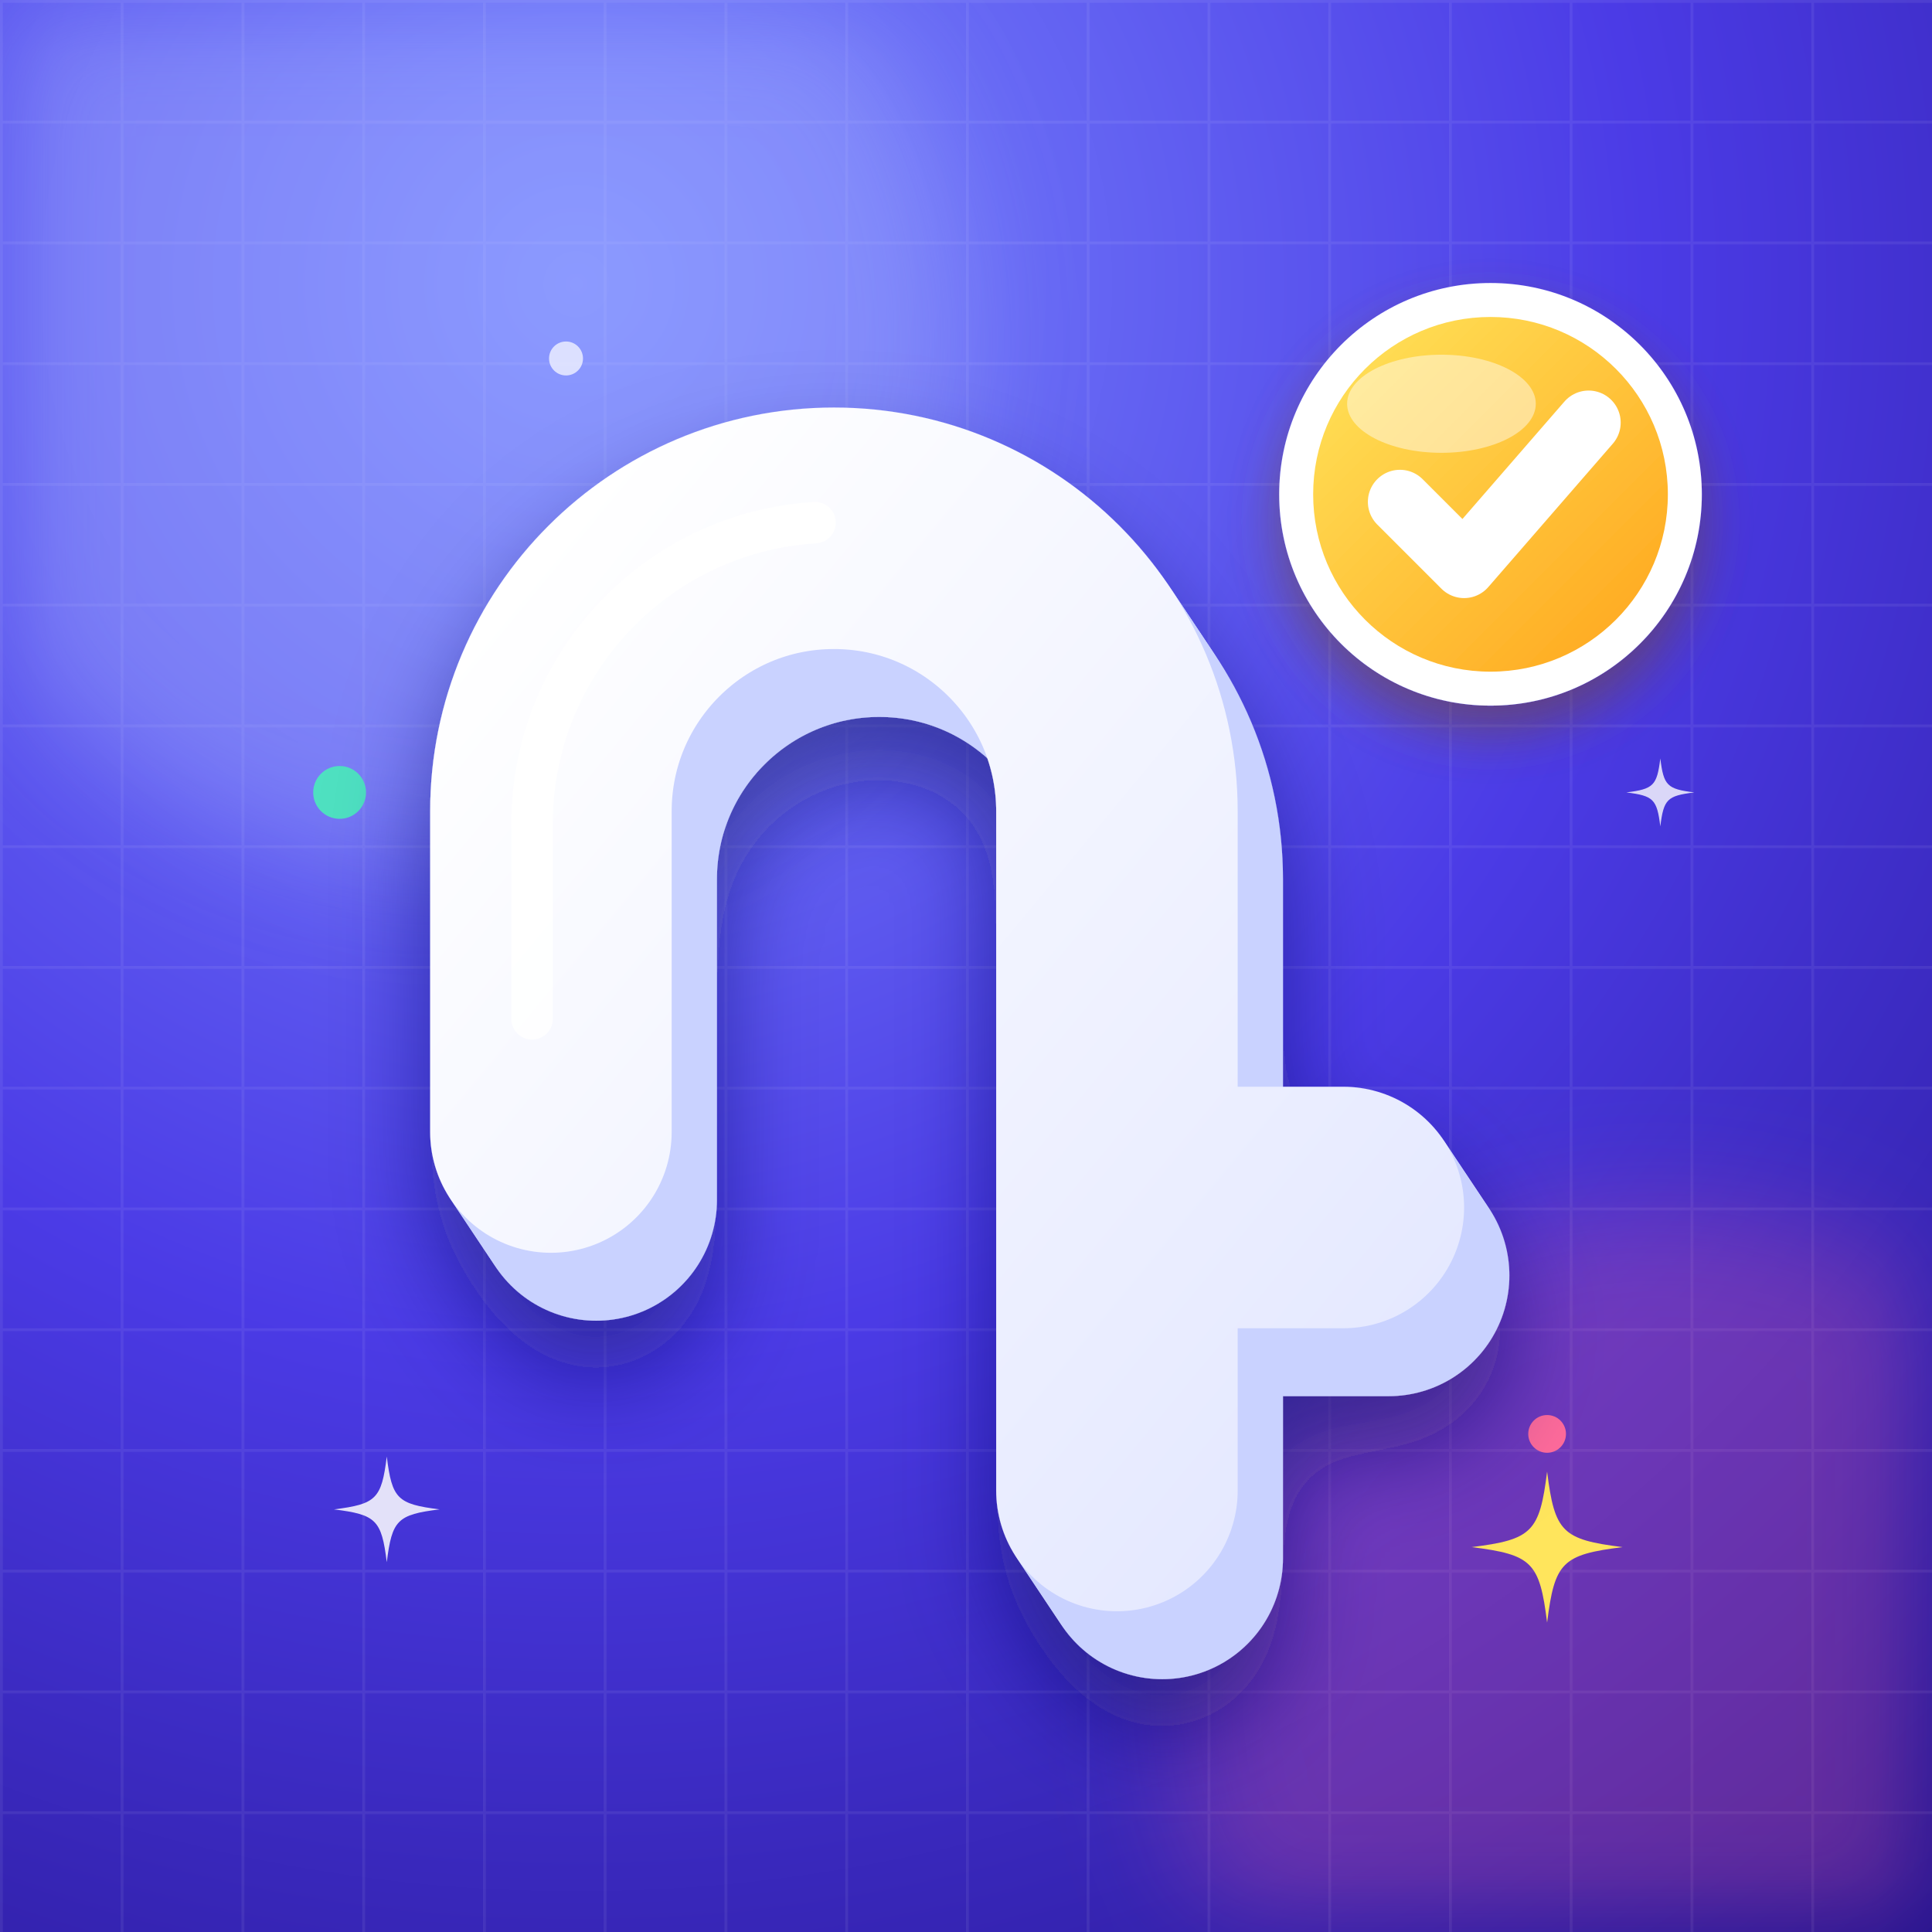
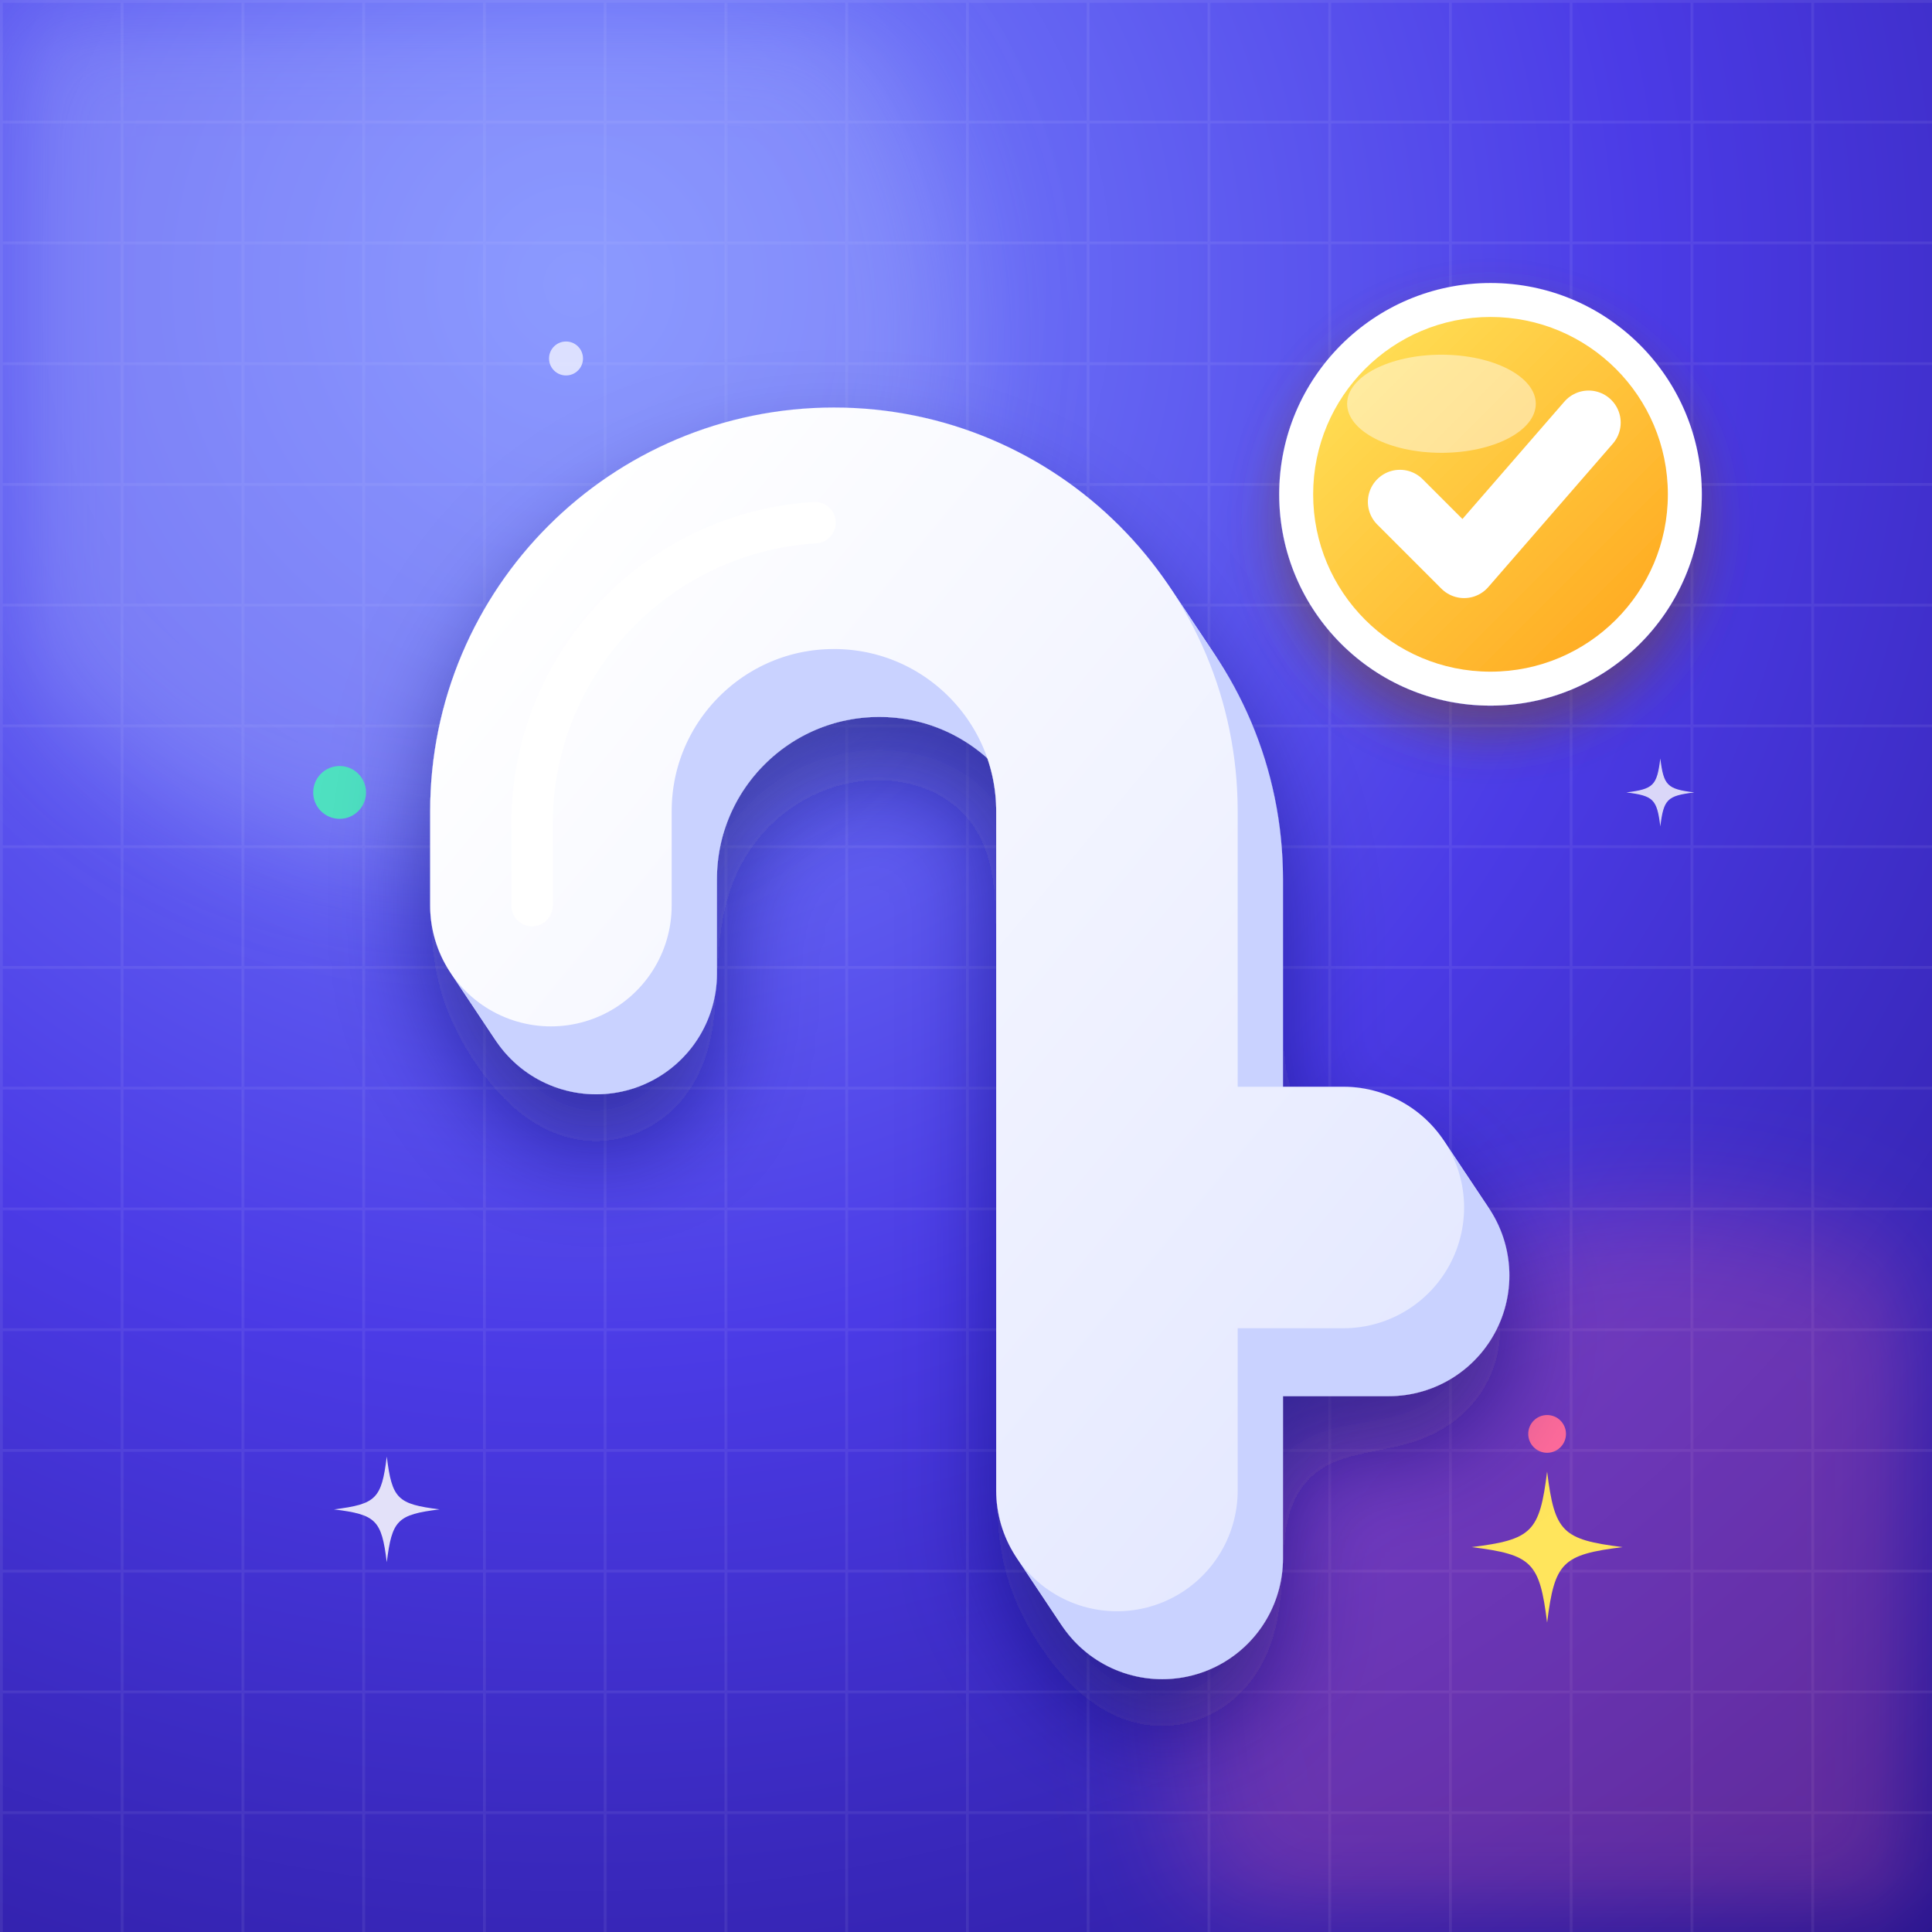
<svg xmlns="http://www.w3.org/2000/svg" data-k="1" width="1024" height="1024" viewBox="0 0 1024 1024">
  <defs>
    <filter id="blur" x="-50%" y="-50%" width="200%" height="200%">
      <feGaussianBlur stdDeviation="30" />
    </filter>
    <filter id="blur8">
      <feGaussianBlur stdDeviation="8" />
    </filter>
    <linearGradient id="gl" x1="0" y1="0" x2="0" y2="1">
      <stop offset="0" stop-color="#fff" stop-opacity=".55" />
      <stop offset="1" stop-color="#fff" stop-opacity="0" />
    </linearGradient>
    <filter id="ds" x="-30%" y="-30%" width="160%" height="160%">
      <feDropShadow dx="0" dy="30" stdDeviation="26" flood-color="#120a6b" flood-opacity="0.55" />
    </filter>
    <filter id="sm" x="-30%" y="-30%" width="160%" height="160%">
      <feDropShadow dx="0" dy="14" stdDeviation="14" flood-color="#7a4a00" flood-opacity="0.45" />
    </filter>
    <radialGradient id="bg" cx=".3" cy=".15" r="1.1">
      <stop offset="0" stop-color="#7C8CFF" />
      <stop offset=".5" stop-color="#4B3BE6" />
      <stop offset="1" stop-color="#26148F" />
    </radialGradient>
    <linearGradient id="lt" x1="0" y1="0" x2="1" y2="1">
      <stop offset="0" stop-color="#FFFFFF" />
      <stop offset="1" stop-color="#E4E8FF" />
    </linearGradient>
    <linearGradient id="ck" x1="0" y1="0" x2="1" y2="1">
      <stop offset="0" stop-color="#FFE55C" />
      <stop offset="1" stop-color="#FFA41B" />
    </linearGradient>
    <pattern id="grid" width="64" height="64" patternUnits="userSpaceOnUse">
      <path d="M64 0 H0 V64" fill="none" stroke="#fff" stroke-opacity=".07" stroke-width="3" />
    </pattern>
  </defs>
  <rect width="1024" height="1024" fill="url(#bg)" />
  <rect width="1024" height="1024" fill="url(#grid)" />
  <circle cx="230" cy="180" r="280" fill="#A9B4FF" opacity=".35" filter="url(#blur)" />
  <circle cx="880" cy="900" r="260" fill="#FF5FA2" opacity=".25" filter="url(#blur)" />
  <path transform="translate(820 820) scale(1.0)" d="M0 -40 C4 -8 8 -4 40 0 C8 4 4 8 0 40 C-4 8 -8 4 -40 0 C-8 -4 -4 -8 0 -40Z" fill="#FFE55C" opacity="1" />
  <path transform="translate(205 800) scale(0.7)" d="M0 -40 C4 -8 8 -4 40 0 C8 4 4 8 0 40 C-4 8 -8 4 -40 0 C-8 -4 -4 -8 0 -40Z" fill="#fff" opacity="0.85" />
  <path transform="translate(880 420) scale(0.45)" d="M0 -40 C4 -8 8 -4 40 0 C8 4 4 8 0 40 C-4 8 -8 4 -40 0 C-8 -4 -4 -8 0 -40Z" fill="#fff" opacity="0.8" />
  <circle cx="180" cy="420" r="14" fill="#4EE1C1" />
  <circle cx="820" cy="760" r="10" fill="#FF6B9A" />
  <circle cx="300" cy="190" r="9" fill="#fff" opacity=".7" />
  <g filter="url(#ds)">
-     <path d="M292 600 V430 a150 150 0 0 1 300 0 V790 M592 640 H712" transform="translate(24 36)" fill="none" stroke="#C9D2FF" stroke-width="128" stroke-linecap="round" stroke-linejoin="round" opacity="1" />
-     <path d="M292 600 V430 a150 150 0 0 1 300 0 V790 M592 640 H712" transform="translate(22 33)" fill="none" stroke="#C9D2FF" stroke-width="128" stroke-linecap="round" stroke-linejoin="round" opacity="1" />
-     <path d="M292 600 V430 a150 150 0 0 1 300 0 V790 M592 640 H712" transform="translate(20 30)" fill="none" stroke="#C9D2FF" stroke-width="128" stroke-linecap="round" stroke-linejoin="round" opacity="1" />
-     <path d="M292 600 V430 a150 150 0 0 1 300 0 V790 M592 640 H712" transform="translate(18 27)" fill="none" stroke="#C9D2FF" stroke-width="128" stroke-linecap="round" stroke-linejoin="round" opacity="1" />
-     <path d="M292 600 V430 a150 150 0 0 1 300 0 V790 M592 640 H712" transform="translate(16 24)" fill="none" stroke="#C9D2FF" stroke-width="128" stroke-linecap="round" stroke-linejoin="round" opacity="1" />
-     <path d="M292 600 V430 a150 150 0 0 1 300 0 V790 M592 640 H712" transform="translate(14 21)" fill="none" stroke="#C9D2FF" stroke-width="128" stroke-linecap="round" stroke-linejoin="round" opacity="1" />
-     <path d="M292 600 V430 a150 150 0 0 1 300 0 V790 M592 640 H712" transform="translate(12 18)" fill="none" stroke="#C9D2FF" stroke-width="128" stroke-linecap="round" stroke-linejoin="round" opacity="1" />
-     <path d="M292 600 V430 a150 150 0 0 1 300 0 V790 M592 640 H712" transform="translate(10 15)" fill="none" stroke="#C9D2FF" stroke-width="128" stroke-linecap="round" stroke-linejoin="round" opacity="1" />
-     <path d="M292 600 V430 a150 150 0 0 1 300 0 V790 M592 640 H712" transform="translate(8 12)" fill="none" stroke="#C9D2FF" stroke-width="128" stroke-linecap="round" stroke-linejoin="round" opacity="1" />
-     <path d="M292 600 V430 a150 150 0 0 1 300 0 V790 M592 640 H712" transform="translate(6 9)" fill="none" stroke="#C9D2FF" stroke-width="128" stroke-linecap="round" stroke-linejoin="round" opacity="1" />
-     <path d="M292 600 V430 a150 150 0 0 1 300 0 V790 M592 640 H712" transform="translate(4 6)" fill="none" stroke="#C9D2FF" stroke-width="128" stroke-linecap="round" stroke-linejoin="round" opacity="1" />
-     <path d="M292 600 V430 a150 150 0 0 1 300 0 V790 M592 640 H712" transform="translate(2 3)" fill="none" stroke="#C9D2FF" stroke-width="128" stroke-linecap="round" stroke-linejoin="round" opacity="1" />
-     <path d="M292 600 V430 a150 150 0 0 1 300 0 V790 M592 640 H712" fill="none" stroke="url(#lt)" stroke-width="128" stroke-linecap="round" stroke-linejoin="round" />
+     <path d="M292 480 V430 a150 150 0 0 1 300 0 V790 M592 640 H712" transform="translate(24 36)" fill="none" stroke="#C9D2FF" stroke-width="128" stroke-linecap="round" stroke-linejoin="round" opacity="1" />
+     <path d="M292 480 V430 a150 150 0 0 1 300 0 V790 M592 640 H712" transform="translate(22 33)" fill="none" stroke="#C9D2FF" stroke-width="128" stroke-linecap="round" stroke-linejoin="round" opacity="1" />
+     <path d="M292 480 V430 a150 150 0 0 1 300 0 V790 M592 640 H712" transform="translate(20 30)" fill="none" stroke="#C9D2FF" stroke-width="128" stroke-linecap="round" stroke-linejoin="round" opacity="1" />
+     <path d="M292 480 V430 a150 150 0 0 1 300 0 V790 M592 640 H712" transform="translate(18 27)" fill="none" stroke="#C9D2FF" stroke-width="128" stroke-linecap="round" stroke-linejoin="round" opacity="1" />
+     <path d="M292 480 V430 a150 150 0 0 1 300 0 V790 M592 640 H712" transform="translate(16 24)" fill="none" stroke="#C9D2FF" stroke-width="128" stroke-linecap="round" stroke-linejoin="round" opacity="1" />
+     <path d="M292 480 V430 a150 150 0 0 1 300 0 V790 M592 640 H712" transform="translate(14 21)" fill="none" stroke="#C9D2FF" stroke-width="128" stroke-linecap="round" stroke-linejoin="round" opacity="1" />
+     <path d="M292 480 V430 a150 150 0 0 1 300 0 V790 M592 640 H712" transform="translate(12 18)" fill="none" stroke="#C9D2FF" stroke-width="128" stroke-linecap="round" stroke-linejoin="round" opacity="1" />
+     <path d="M292 480 V430 a150 150 0 0 1 300 0 V790 M592 640 H712" transform="translate(10 15)" fill="none" stroke="#C9D2FF" stroke-width="128" stroke-linecap="round" stroke-linejoin="round" opacity="1" />
+     <path d="M292 480 V430 a150 150 0 0 1 300 0 V790 M592 640 H712" transform="translate(8 12)" fill="none" stroke="#C9D2FF" stroke-width="128" stroke-linecap="round" stroke-linejoin="round" opacity="1" />
+     <path d="M292 480 V430 a150 150 0 0 1 300 0 V790 M592 640 H712" transform="translate(6 9)" fill="none" stroke="#C9D2FF" stroke-width="128" stroke-linecap="round" stroke-linejoin="round" opacity="1" />
+     <path d="M292 480 V430 a150 150 0 0 1 300 0 V790 M592 640 H712" transform="translate(4 6)" fill="none" stroke="#C9D2FF" stroke-width="128" stroke-linecap="round" stroke-linejoin="round" opacity="1" />
+     <path d="M292 480 V430 a150 150 0 0 1 300 0 V790 M592 640 H712" transform="translate(2 3)" fill="none" stroke="#C9D2FF" stroke-width="128" stroke-linecap="round" stroke-linejoin="round" opacity="1" />
+     <path d="M292 480 V430 a150 150 0 0 1 300 0 V790 M592 640 H712" fill="none" stroke="url(#lt)" stroke-width="128" stroke-linecap="round" stroke-linejoin="round" />
  </g>
-   <path d="M282 540 V435 a160 160 0 0 1 150 -158" fill="none" stroke="#fff" stroke-width="22" stroke-linecap="round" opacity=".9" />
+   <path d="M282 480 V435 a160 160 0 0 1 150 -158" fill="none" stroke="#fff" stroke-width="22" stroke-linecap="round" opacity=".9" />
  <path d="M285 600 V450" fill="none" stroke="#B9C2FF" stroke-width="0" />
  <g filter="url(#sm)">
    <circle cx="790" cy="262" r="112" fill="#fff" />
    <circle cx="790" cy="262" r="94" fill="url(#ck)" />
  </g>
  <ellipse cx="764" cy="214" rx="50" ry="26" fill="#fff" opacity=".45" />
  <path d="M742 266 l34 34 l66 -76" fill="none" stroke="#fff" stroke-width="34" stroke-linecap="round" stroke-linejoin="round" />
</svg>
